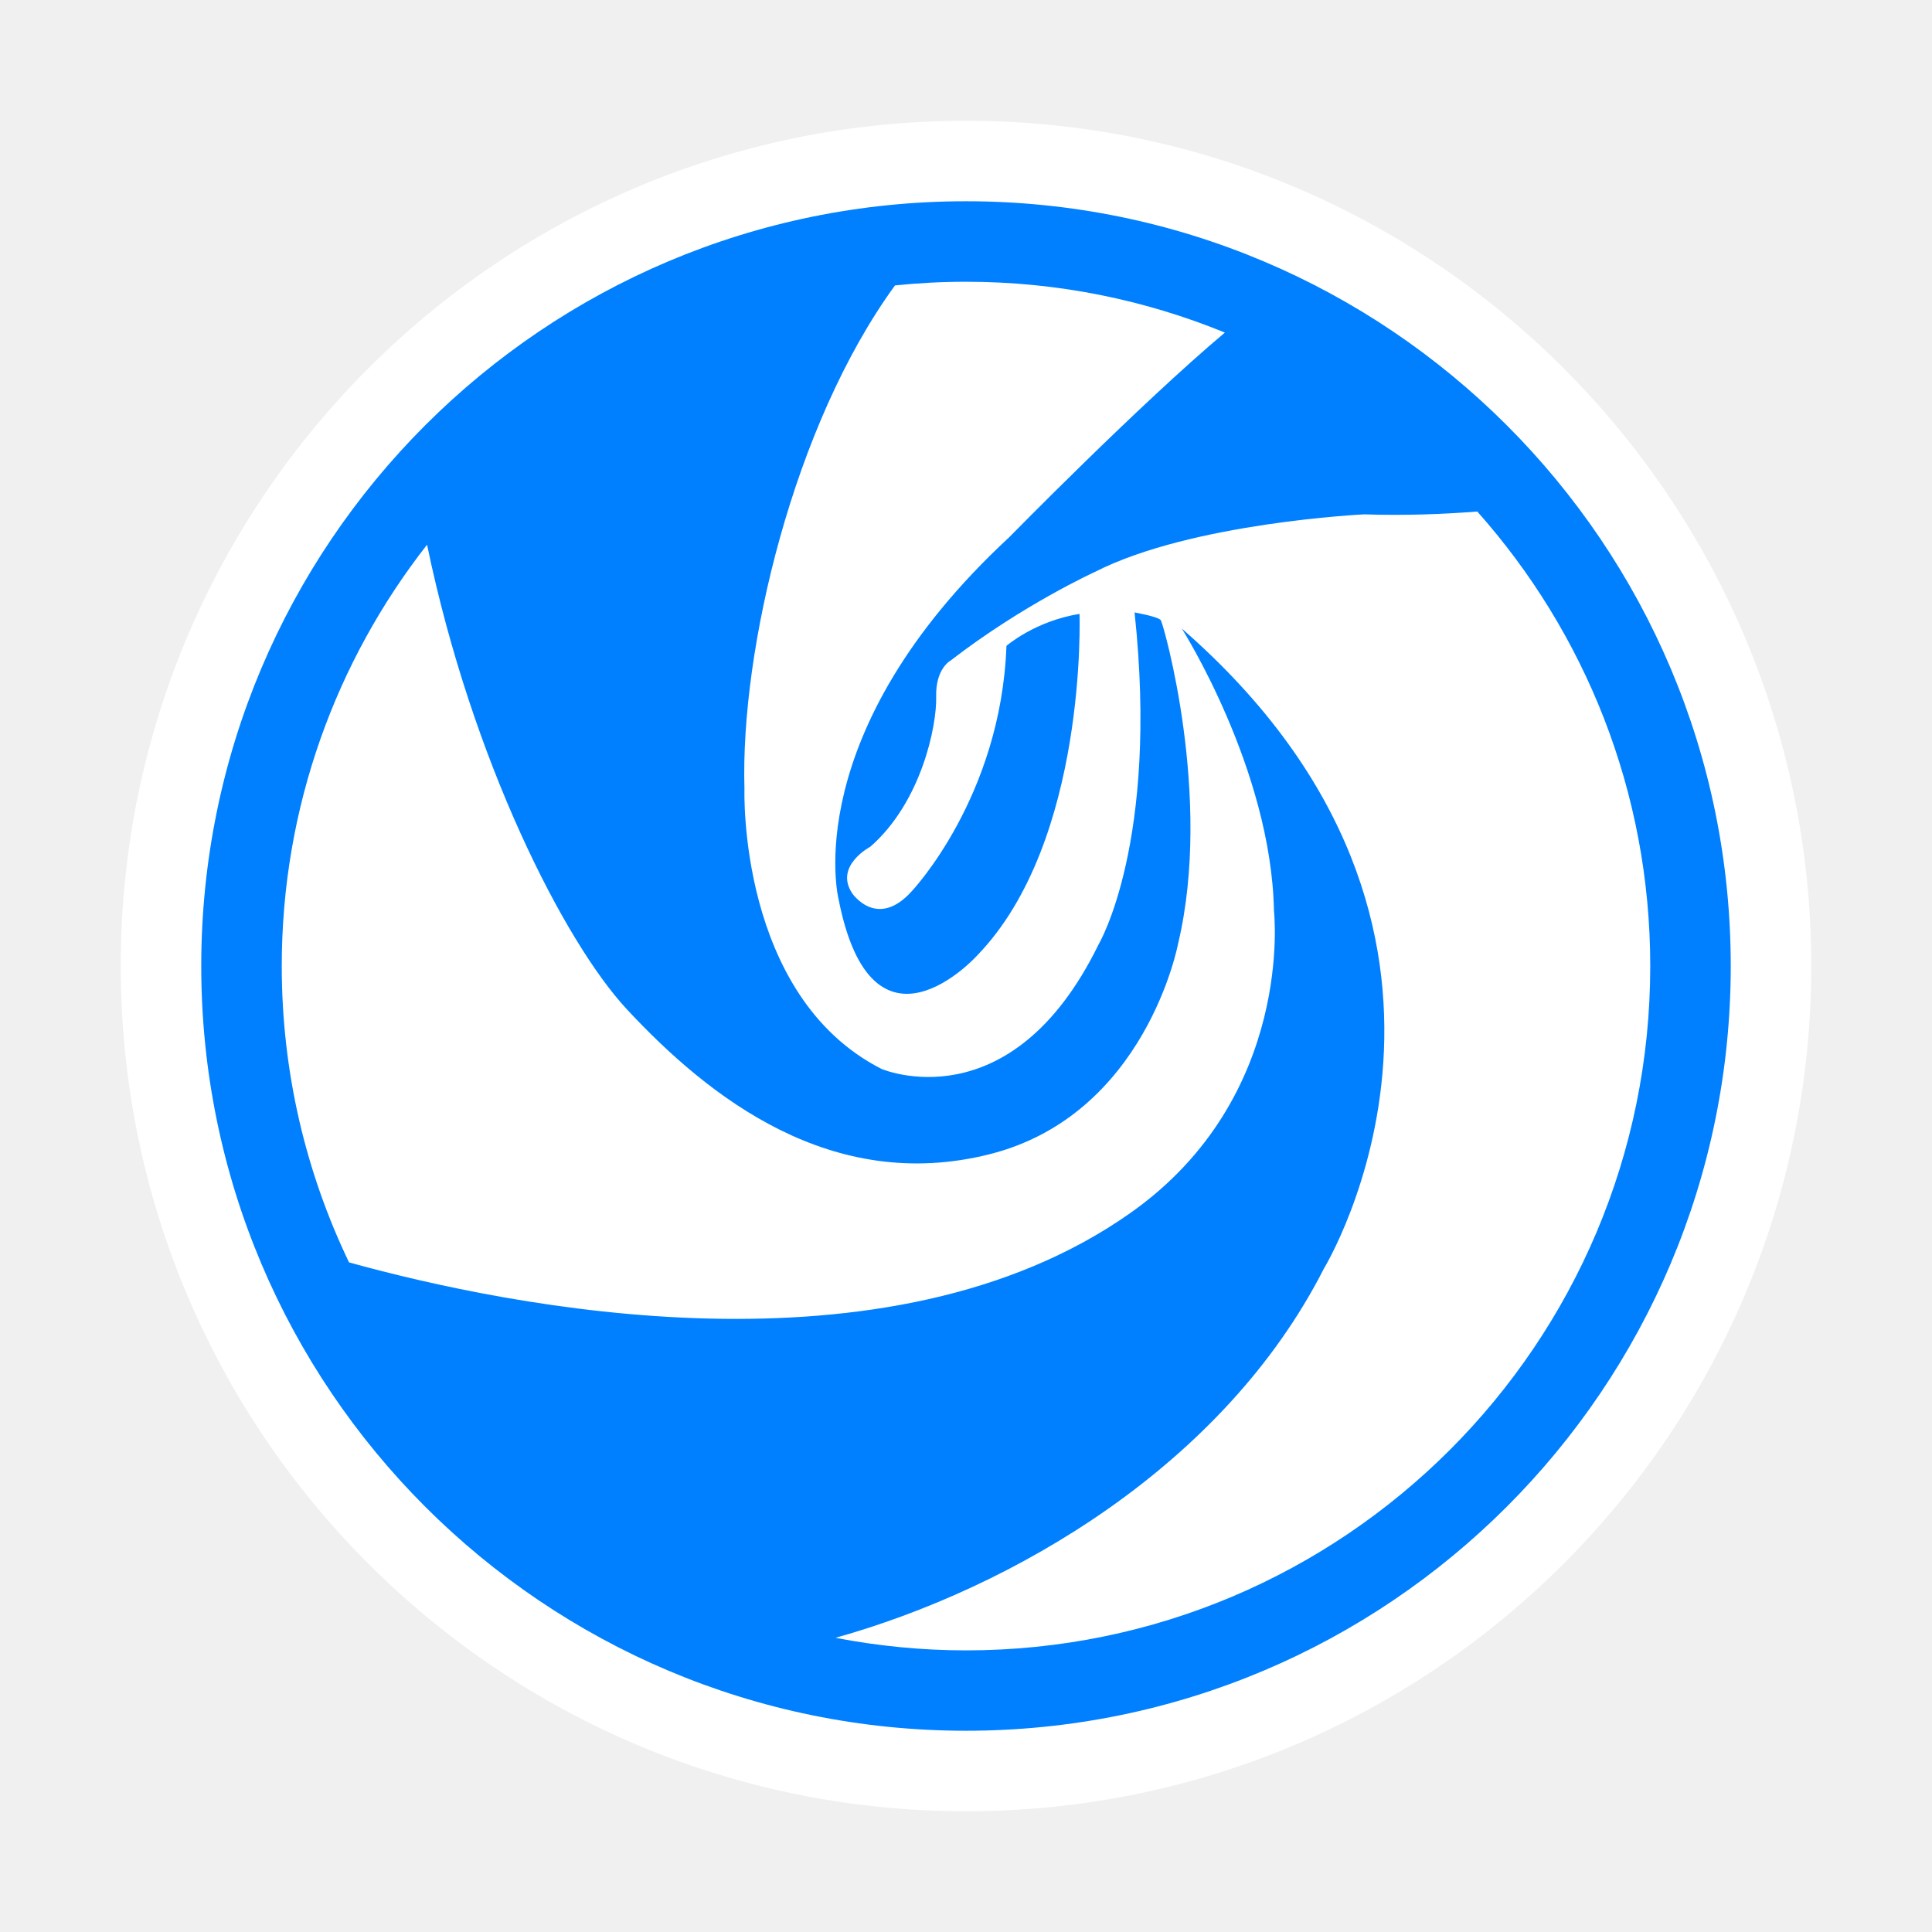
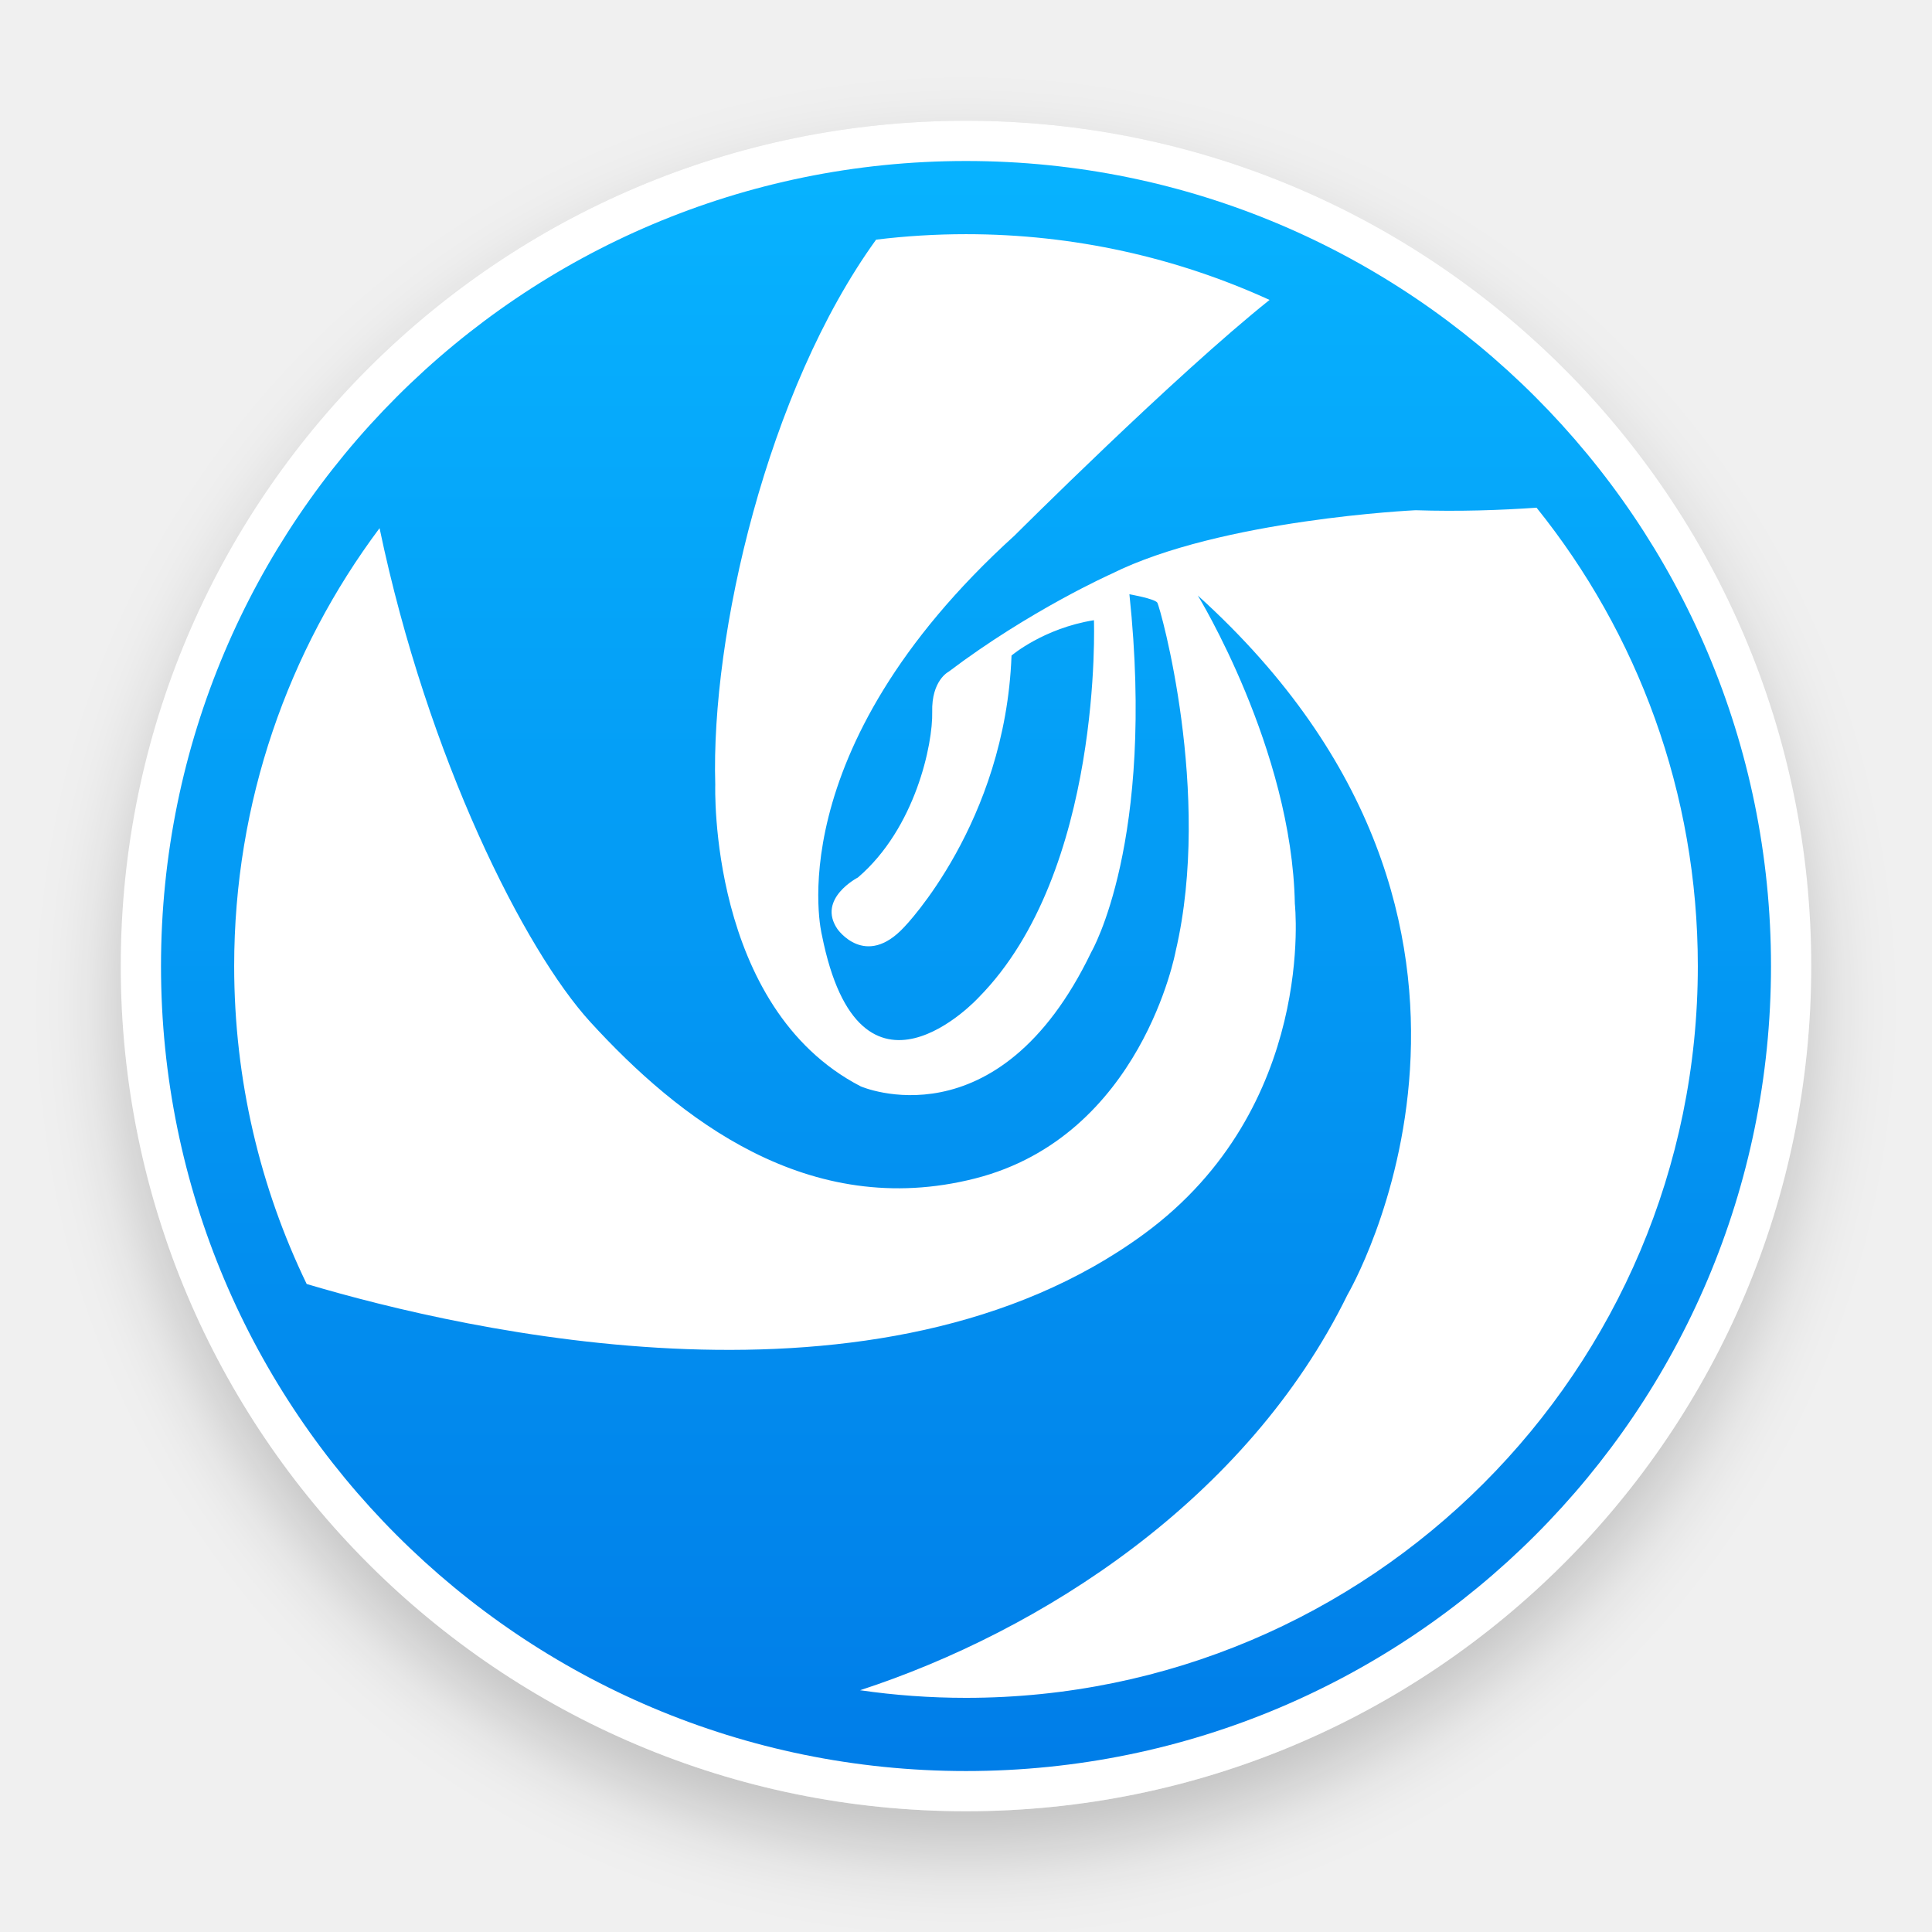
- <svg xmlns="http://www.w3.org/2000/svg" width="48px" height="48px" viewBox="0 0 48 48" version="1.1">
-   <defs />
+ <svg xmlns="http://www.w3.org/2000/svg" xmlns:xlink="http://www.w3.org/1999/xlink" width="96px" height="96px" viewBox="0 0 96 96" version="1.1">
+   <defs>
+     <circle id="path-1" cx="48" cy="48" r="42" />
+     <filter x="-8.3%" y="-6.0%" width="116.7%" height="116.7%" filterUnits="objectBoundingBox" id="filter-2">
+       <feOffset dx="0" dy="2" in="SourceAlpha" result="shadowOffsetOuter1" />
+       <feGaussianBlur stdDeviation="2" in="shadowOffsetOuter1" result="shadowBlurOuter1" />
+       <feComposite in="shadowBlurOuter1" in2="SourceAlpha" operator="out" result="shadowBlurOuter1" />
+       <feColorMatrix values="0 0 0 0 0   0 0 0 0 0   0 0 0 0 0  0 0 0 0.2 0" type="matrix" in="shadowBlurOuter1" />
+     </filter>
+     <linearGradient x1="50%" y1="0%" x2="50%" y2="100%" id="linearGradient-3">
+       <stop stop-color="#07B3FF" offset="0%" />
+       <stop stop-color="#007DE8" offset="100%" />
+     </linearGradient>
+   </defs>
  <g id="Page-1" stroke="none" stroke-width="1" fill="none" fill-rule="evenodd">
-     <g id="深度桌面环境图标">
-       <g id="Group" transform="translate(3, 3)">
-         <ellipse id="circle14681" fill="#FFFFFF" cx="21" cy="21" rx="21" ry="21" />
-         <ellipse id="circle14683" fill="#0080FF" cx="21" cy="21" rx="19" ry="19" />
-         <path d="M33.703,9.709 C32.88,9.773 31.912,9.813 30.895,9.779 C30.895,9.779 26.608,9.983 24.205,11.208 C24.205,11.208 22.412,12.024 20.621,13.409 C20.621,13.409 20.24,13.604 20.259,14.316 C20.276,15.029 19.894,16.924 18.625,18.035 C18.625,18.035 17.72,18.511 18.172,19.193 C18.172,19.193 18.784,20.1 19.647,19.148 C19.647,19.148 21.869,16.811 22.005,13.046 C22.005,13.046 22.709,12.432 23.82,12.252 C23.82,12.252 24.024,17.899 21.281,20.735 C21.281,20.735 18.672,23.637 17.832,19.329 C17.832,19.329 16.812,15.224 22.075,10.346 C22.075,10.346 25.324,7.032 27.432,5.263 C25.447,4.451 23.277,4 21.001,4 C20.406,4 19.817,4.031 19.236,4.091 C16.704,7.566 15.391,13.167 15.496,16.605 C15.496,16.605 15.327,21.736 18.899,23.556 C18.899,23.556 22.109,24.94 24.296,20.46 C24.296,20.46 25.8,17.931 25.188,12.216 C25.188,12.216 25.773,12.318 25.84,12.409 C25.906,12.5 27.133,16.809 26.271,20.438 C26.271,20.438 25.477,24.702 21.576,25.679 C17.675,26.654 14.635,24.294 12.571,22.072 C11.024,20.406 8.726,15.91 7.61,10.533 C5.351,13.42 4,17.052 4,21.001 C4,23.639 4.601,26.135 5.672,28.364 C9.661,29.467 19.055,31.393 25.09,27.132 C29.178,24.246 28.651,19.624 28.651,19.624 C28.583,16.109 26.361,12.616 26.361,12.616 C35.002,20.146 29.895,28.512 29.895,28.512 C27.405,33.41 22.168,36.456 17.758,37.691 C18.808,37.893 19.891,38.003 20.999,38.003 C30.388,38.003 38,30.391 38,21.002 C38,16.666 36.374,12.712 33.703,9.709 L33.703,9.709 Z" id="path14685" fill="#FFFFFF" />
+     <g id="dde_96">
+       <g id="Oval">
+         <use fill="black" fill-opacity="1" filter="url(#filter-2)" xlink:href="#path-1" />
+         <use fill-opacity="0.1" fill="#000000" fill-rule="evenodd" xlink:href="#path-1" />
      </g>
+       <circle id="Oval" fill="#FFFFFF" cx="48" cy="48" r="42" />
+       <path d="M63.084,14.903 C58.489,12.805 53.381,11.636 48,11.636 C46.488,11.636 44.997,11.729 43.533,11.908 C38.121,19.393 35.317,31.547 35.541,38.992 C35.541,38.992 35.183,50.056 42.767,53.98 C42.767,53.98 49.583,56.968 54.227,47.305 C54.227,47.305 57.419,41.852 56.12,29.528 C56.12,29.528 57.363,29.746 57.504,29.943 C57.644,30.138 60.249,39.432 58.419,47.258 C58.419,47.258 56.734,56.454 48.449,58.558 C40.167,60.661 33.712,55.572 29.33,50.779 C26.078,47.222 21.255,37.69 18.86,26.244 C14.323,32.312 11.636,39.843 11.636,48.002 C11.636,53.664 12.93,59.024 15.239,63.801 C23.189,66.165 43.774,70.895 56.844,61.317 C65.449,55.009 64.34,44.907 64.34,44.907 C64.198,37.223 59.519,29.591 59.519,29.591 C77.71,46.047 66.959,64.329 66.959,64.329 C61.967,74.524 51.72,81.055 42.737,83.987 C44.455,84.236 46.213,84.365 48,84.365 C68.083,84.365 84.364,68.085 84.364,48.002 C84.364,39.381 81.364,31.46 76.351,25.227 C74.566,25.351 72.49,25.423 70.335,25.353 C70.335,25.353 60.657,25.805 55.23,28.512 C55.23,28.512 51.183,30.316 47.138,33.376 C47.138,33.376 46.279,33.805 46.321,35.382 C46.357,36.954 45.497,41.145 42.631,43.601 C42.631,43.601 40.585,44.653 41.608,46.159 C41.608,46.159 42.99,48.165 44.936,46.058 C44.936,46.058 49.954,40.895 50.262,32.574 C50.262,32.574 51.849,31.218 54.357,30.818 C54.357,30.818 54.818,43.301 48.624,49.568 C48.624,49.568 42.732,55.985 40.839,46.459 C40.839,46.459 38.534,37.385 50.416,26.608 C50.416,26.608 58.37,18.665 63.084,14.903 Z M48,88.002 C25.909,88.002 8,70.093 8,48.002 C8,25.91 25.909,8 48,8 C70.091,8 88,25.91 88,48.002 C88,70.093 70.092,88.002 48,88.002 Z" id="Combined-Shape" fill="url(#linearGradient-3)" fill-rule="nonzero" />
    </g>
  </g>
</svg>
